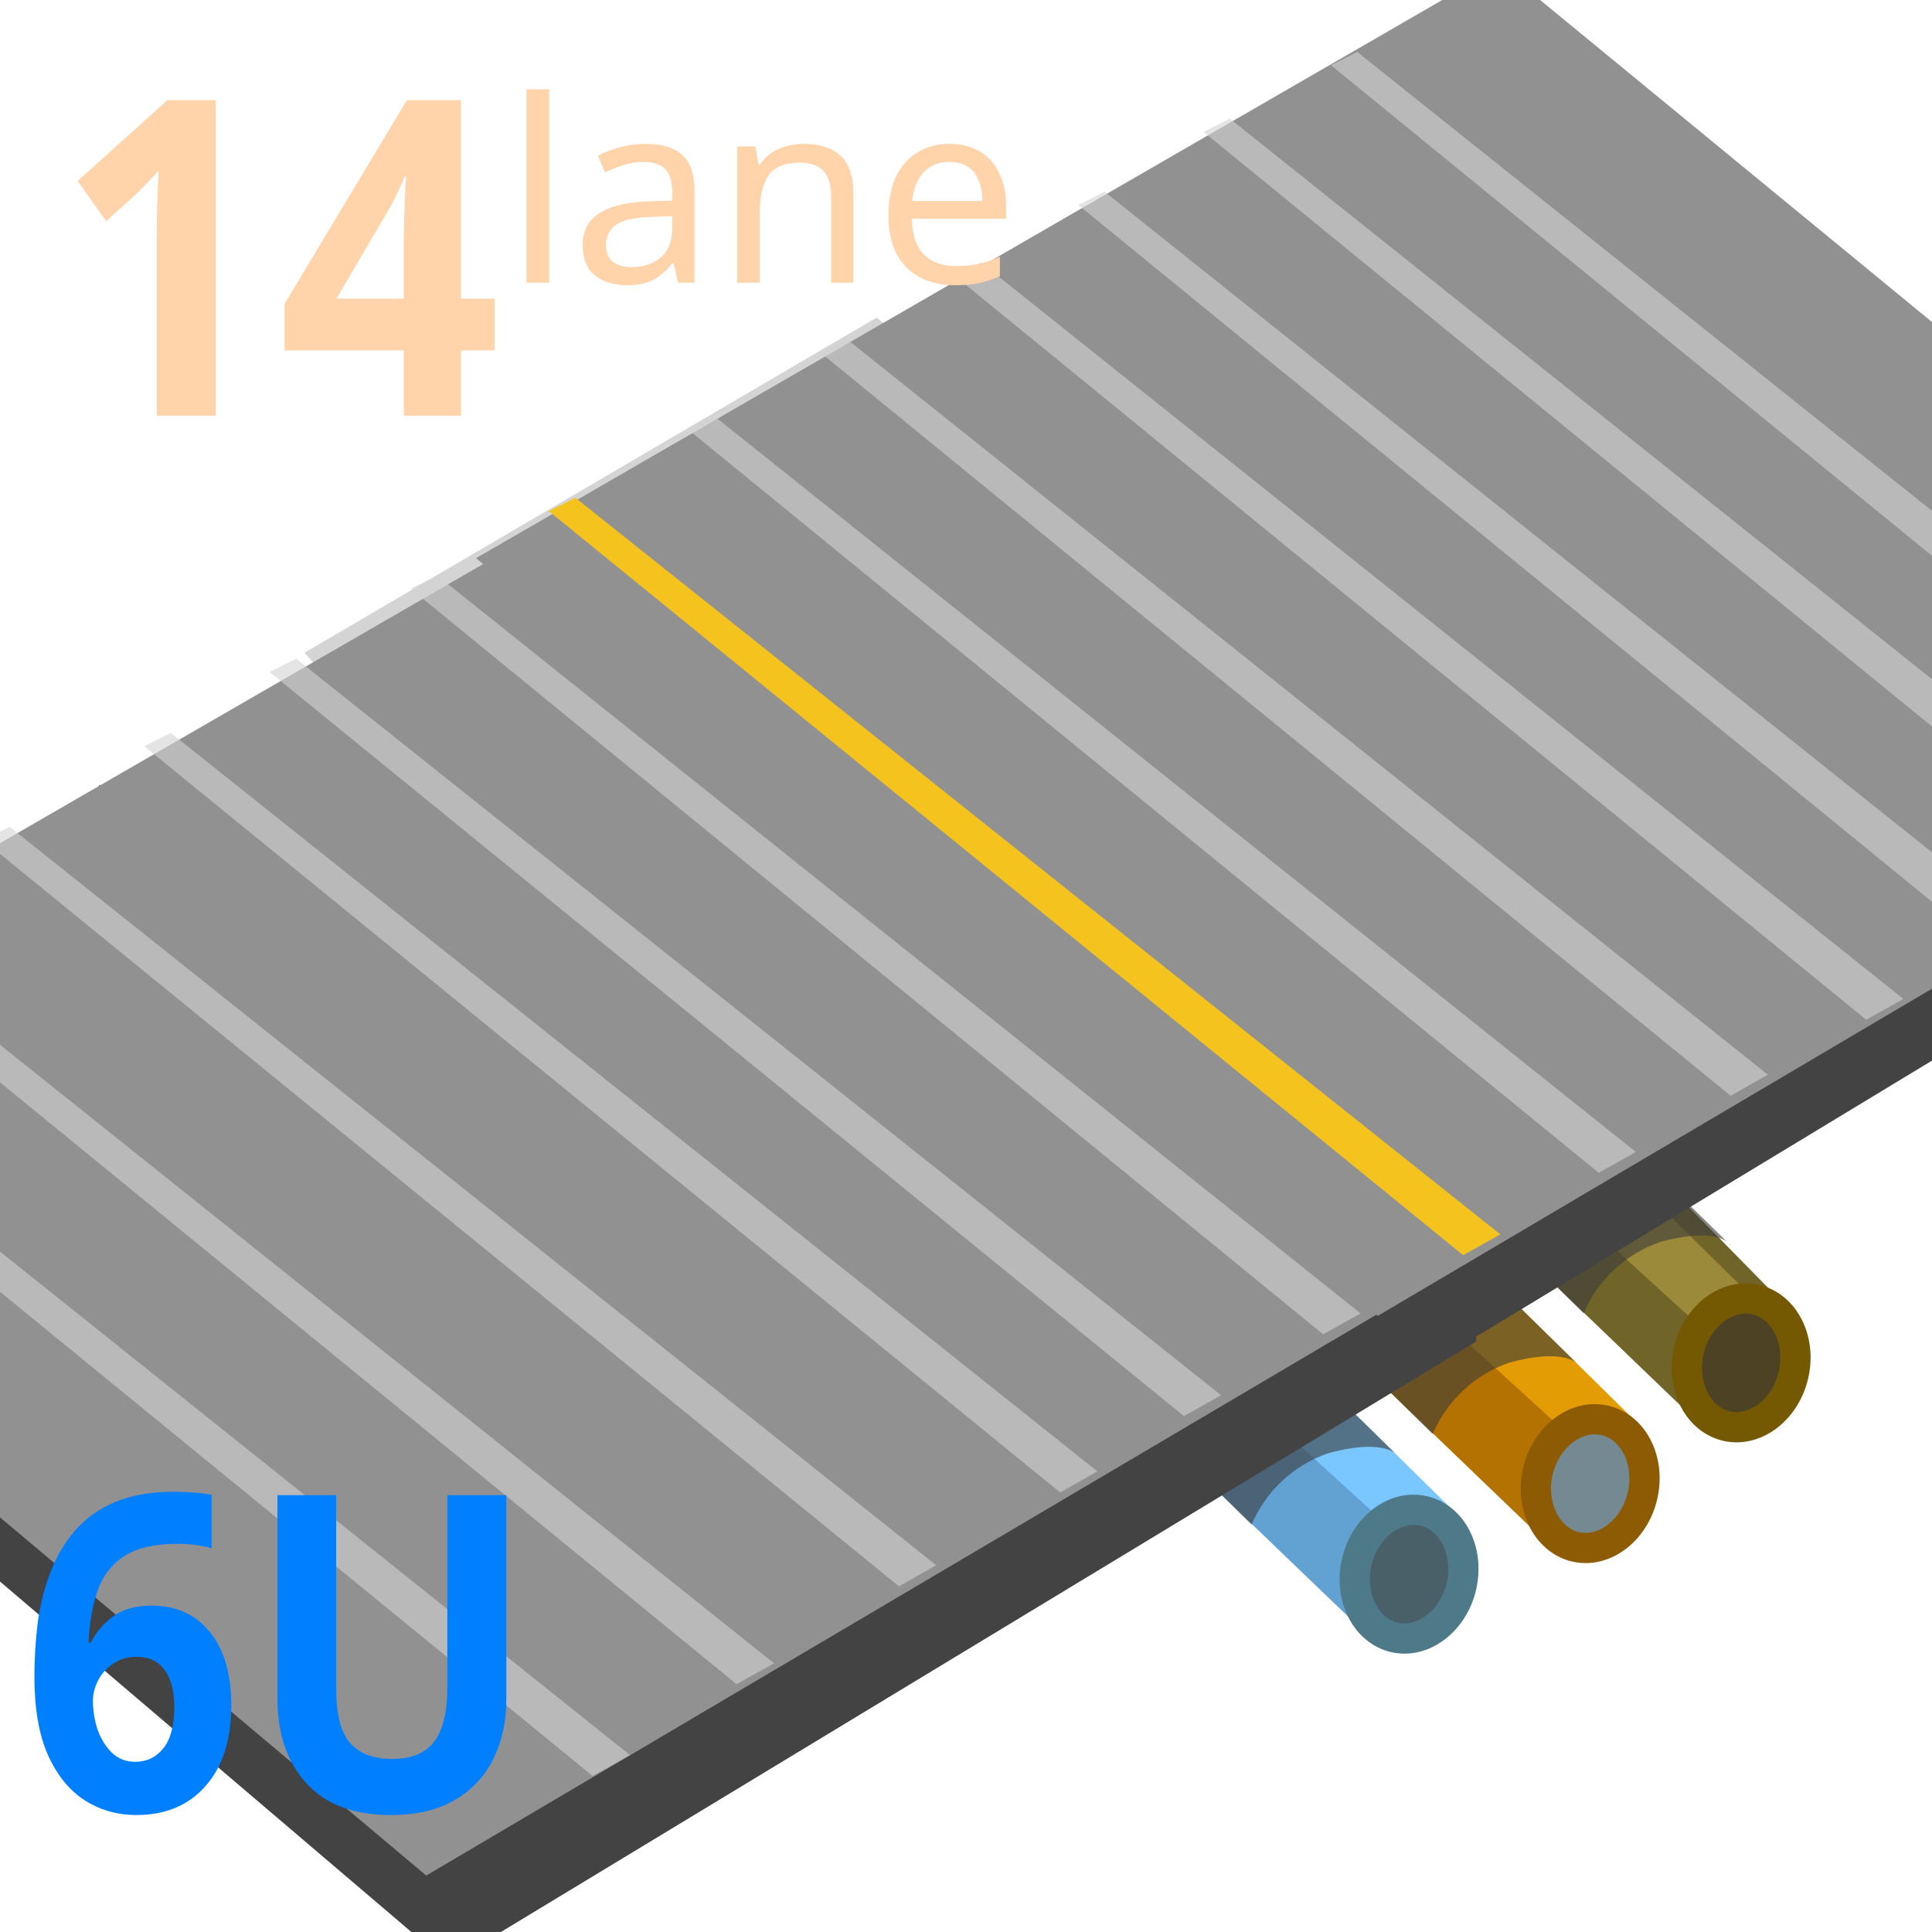
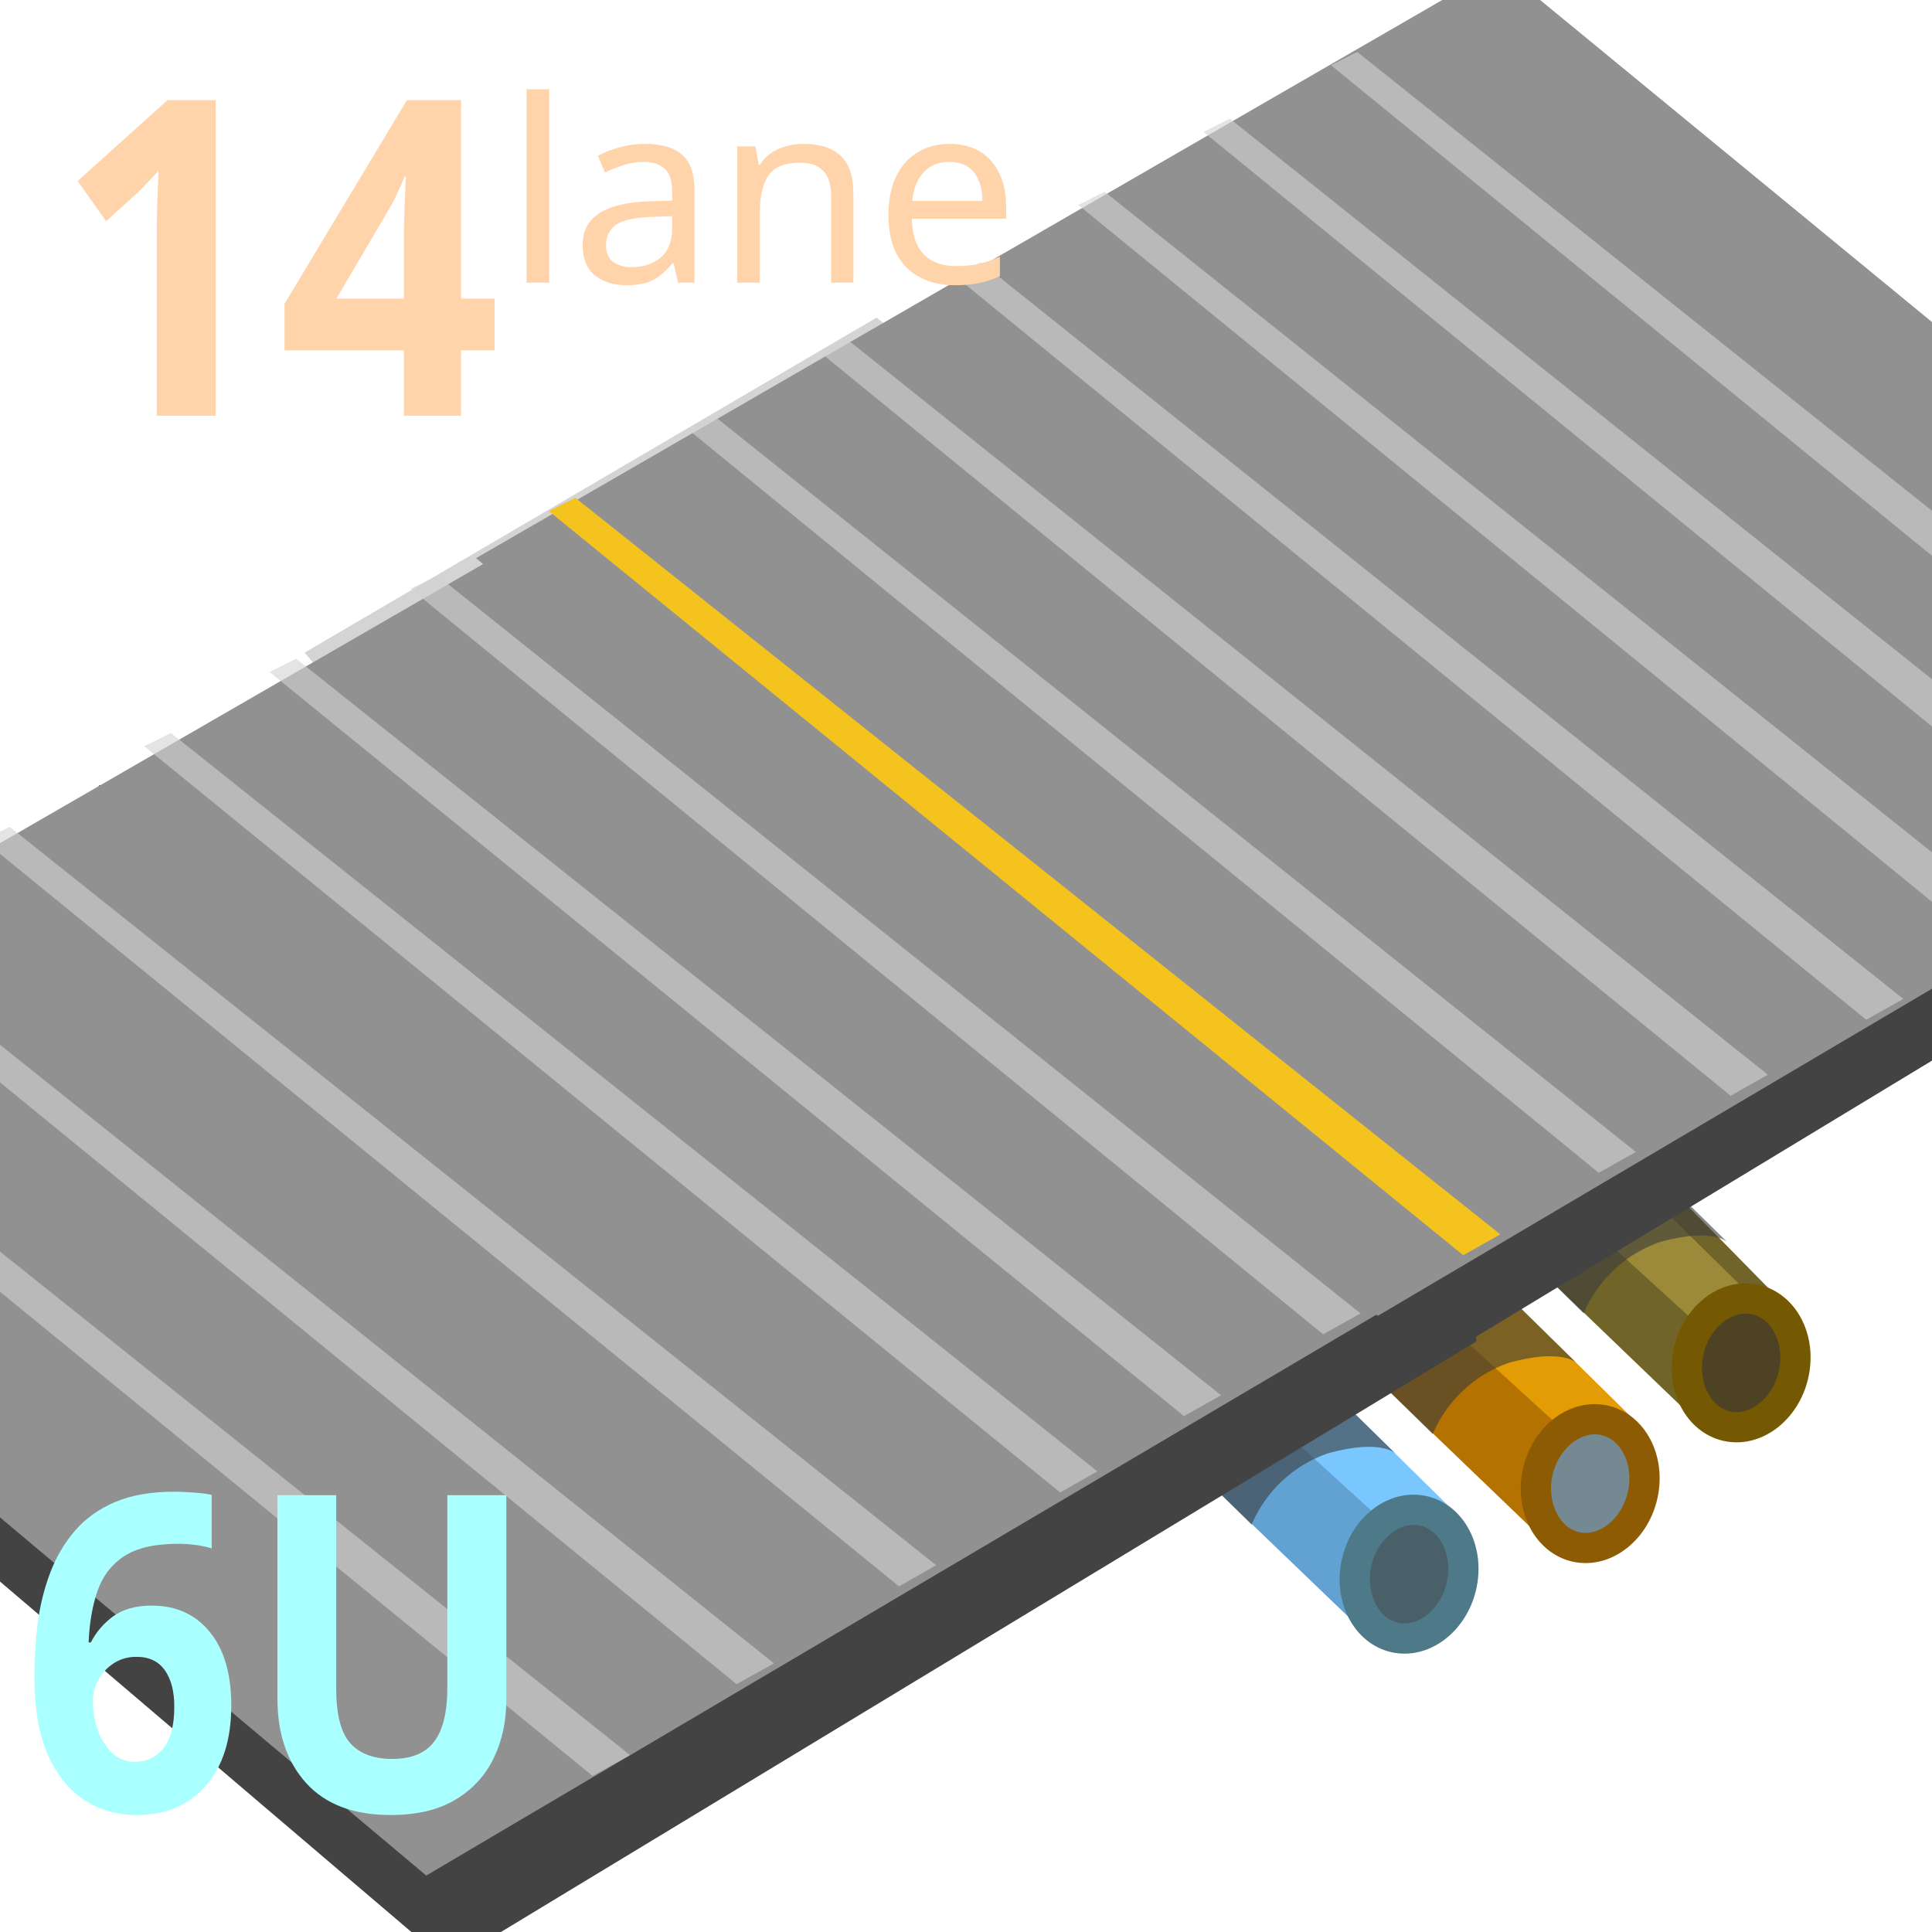
<svg xmlns="http://www.w3.org/2000/svg" width="64" height="64">
  <defs>
    <clipPath id="clip-LargeRoad8lanes">
      <rect height="64" id="svg_1" width="64" />
    </clipPath>undefined</defs>
  <g class="layer">
    <polyline fill="none" id="svg_17" opacity="0.5" points="9.036 5.972 8.862 6.965 8.691 7.861 8.616 8.679 8.469 9.598" stroke-linecap="round" />
-     <text fill="#ffd4aa" font-family="Sans-serif" font-size="24" font-weight="bold" id="svg_18" stroke-width="0" style="cursor: move;" text-anchor="middle" transform="matrix(1 0 0 1 0 0) matrix(0.539213 0 0 0.609831 0.963212 -1.20126)" x="15.29" xml:space="preserve" y="24.55">14</text>
+     <text fill="#ffd4aa" font-family="Sans-serif" font-size="24" font-weight="bold" id="svg_18" stroke-width="0" text-anchor="middle" transform="matrix(1 0 0 1 0 0) matrix(0.539213 0 0 0.609831 0.963212 -1.20126)" x="15.29" xml:space="preserve" y="24.55">14</text>
    <g clip-path="url(#clip-LargeRoad8lanes)" id="svg_2" transform="matrix(1 0 0 1 0 0)">
      <path d="m119.38,185.09l-6.59,-8.59s-4.62,2.21 -4.37,2.65s8.13,10.08 8.13,10.08l2.83,-4.14z" data-name="Path 2053" fill="#706428" id="svg_3" transform="rotate(-7 -1072.62 608.589)" />
      <path d="m114.38,189.09l-6.59,-8.59s-4.62,2.21 -4.37,2.65s8.13,10.08 8.13,10.08l2.83,-4.14z" data-name="Path 2201" fill="#b47300" id="svg_4" transform="rotate(-7 -1077.62 612.589)" />
      <path d="m108.38,192.09l-6.59,-8.59s-4.62,2.21 -4.37,2.65s8.13,10.08 8.13,10.08l2.83,-4.14z" data-name="Path 2205" fill="#61a2d3" id="svg_5" transform="rotate(-7 -1083.62 615.589)" />
      <path d="m119.61,186.26l-6.83,-8.6s-2.31,0.51 -2.06,0.95s7.53,8.87 7.53,8.87l1.36,-1.22z" data-name="Path 2054" fill="#9a8a39" id="svg_6" transform="rotate(-7 -1073.46 609.67)" />
      <path d="m114.61,189.26l-6.83,-8.6s-2.31,0.51 -2.06,0.95s7.53,8.87 7.53,8.87l1.36,-1.22z" data-name="Path 2202" fill="#e39c03" id="svg_7" transform="rotate(-7 -1078.46 612.67)" />
      <path d="m108.61,192.26l-6.83,-8.6s-2.31,0.51 -2.06,0.95s7.53,8.87 7.53,8.87l1.36,-1.22z" data-name="Path 2206" fill="#7ac6ff" id="svg_8" transform="rotate(-7 -1084.46 615.67)" />
      <path d="m1187.45,-426.52a4.27,4.27 0 0 1 2.52,-2.36c1.76,-0.49 2.24,0 2.24,0l-2.01,-1.97l-5.5,1.62l2.75,2.71z" data-name="Path 2055" fill="rgba(59,59,59,0.61)" id="svg_9" transform="translate(-1134.99 470.025)" />
      <path d="m1187.45,-426.52a4.27,4.27 0 0 1 2.52,-2.36c1.76,-0.49 2.24,0 2.24,0l-2.01,-1.97l-5.5,1.62l2.75,2.71z" data-name="Path 2203" fill="rgba(59,59,59,0.61)" id="svg_10" transform="translate(-1139.99 474.025)" />
      <path d="m1187.45,-426.52a4.27,4.27 0 0 1 2.52,-2.36c1.76,-0.49 2.24,0 2.24,0l-2.01,-1.97l-5.5,1.62l2.75,2.71z" data-name="Path 2207" fill="rgba(59,59,59,0.61)" id="svg_11" transform="translate(-1145.99 477.025)" />
      <g data-name="Path 2200" fill="#4d4324" id="svg_12" transform="rotate(13 55.7025 42.3284)">
        <path d="m58.26,46.78c-0.98,0 -1.78,-0.97 -1.78,-2.15c0,-1.19 0.8,-2.15 1.78,-2.15c0.98,0 1.78,0.96 1.78,2.15c0,1.18 -0.8,2.15 -1.78,2.15z" id="svg_13" />
        <path d="m58.26,42.98c-0.69,0 -1.28,0.75 -1.28,1.65c0,0.89 0.59,1.65 1.28,1.65c0.7,0 1.28,-0.76 1.28,-1.65c0,-0.9 -0.58,-1.65 -1.28,-1.65m0,-1c1.26,0 2.28,1.18 2.28,2.65c0,1.46 -1.02,2.65 -2.28,2.65c-1.26,0 -2.28,-1.19 -2.28,-2.65c0,-1.47 1.02,-2.65 2.28,-2.65z" fill="#755902" id="svg_14" />
      </g>
      <g data-name="Path 2204" fill="#748991" id="svg_15" transform="rotate(13 50.7025 46.3284)">
        <path d="m53.26,50.78c-0.98,0 -1.78,-0.97 -1.78,-2.15c0,-1.19 0.8,-2.15 1.78,-2.15c0.98,0 1.78,0.96 1.78,2.15c0,1.18 -0.8,2.15 -1.78,2.15z" id="svg_16" />
        <path d="m53.26,46.98c-0.69,0 -1.28,0.75 -1.28,1.65c0,0.89 0.59,1.65 1.28,1.65c0.7,0 1.28,-0.76 1.28,-1.65c0,-0.9 -0.58,-1.65 -1.28,-1.65m0,-1c1.26,0 2.28,1.18 2.28,2.65c0,1.46 -1.02,2.65 -2.28,2.65c-1.26,0 -2.28,-1.19 -2.28,-2.65c0,-1.47 1.02,-2.65 2.28,-2.65z" fill="#8d5b03" id="svg_20" />
      </g>
      <g data-name="Path 2208" fill="#4a6068" id="svg_21" transform="rotate(13 44.7025 49.3284)">
        <path d="m47.26,53.78c-0.98,0 -1.78,-0.97 -1.78,-2.15c0,-1.19 0.8,-2.15 1.78,-2.15c0.98,0 1.78,0.96 1.78,2.15c0,1.18 -0.8,2.15 -1.78,2.15z" id="svg_22" />
        <path d="m47.26,49.98c-0.69,0 -1.28,0.75 -1.28,1.65c0,0.89 0.59,1.65 1.28,1.65c0.7,0 1.28,-0.76 1.28,-1.65c0,-0.9 -0.58,-1.65 -1.28,-1.65m0,-1c1.26,0 2.28,1.18 2.28,2.65c0,1.46 -1.02,2.65 -2.28,2.65c-1.26,0 -2.28,-1.19 -2.28,-2.65c0,-1.47 1.02,-2.65 2.28,-2.65z" fill="#4e7989" id="svg_23" />
      </g>
      <path d="m1251.11,-1111.72l11.31,-6.69l-11.31,6.69z" data-name="Path 2191" fill="gray" id="svg_24" transform="translate(-1201.93 1152.9)" />
      <path d="m3.28,28.6l29.71,25.31l34.04,-20.61l0,-2.46l-63.75,-4.83l0,2.59z" data-name="Path 2186" fill="#434343" id="svg_25" />
      <path d="m739.04,-307.69l24.05,28.18l25.13,-14.78l-30.23,-24.5l-18.95,11.1z" data-name="Path 2190" fill="#d4d4d4" id="svg_26" transform="translate(-728.951 329.31)" />
      <path d="m-14.85,39.74l29.71,25.31l34.04,-20.61l0,-2.46l-63.75,-4.83l0,2.59z" data-name="Path 2186" fill="#434343" id="svg_27" />
      <path d="m-15.75,37.03l29.87,25.1l34,-20.07l-29.96,-24.62l-33.91,19.59z" data-name="Path 2192" fill="#929191" id="svg_28" />
      <path d="m15.77,18.49l29.87,25.1l34,-20.07l-29.96,-24.62l-33.91,19.59z" data-name="Path 2192" fill="#929191" id="svg_29" />
      <path d="m49.18,41.18l11.31,-6.69l-11.31,6.69z" data-name="Path 2191" fill="gray" id="svg_30" />
      <path d="m4.78,24.72l30.34,24.72l1.23,-0.7l-30.69,-24.46l-0.88,0.44z" data-name="Path 2281" fill="rgba(212,212,212,0.61)" id="svg_31" />
      <path d="m15822.63,3489.08l30.29,24.65l1.23,-0.69l-30.64,-24.4l-0.88,0.44z" data-name="Path 2287" fill="rgba(212,212,212,0.61)" id="svg_32" transform="translate(-15813.7 -3466.82)" />
      <path d="m15824.18,3488.17l30.29,24.65l1.23,-0.69l-30.64,-24.4l-0.88,0.44z" data-name="Path 2294" fill="#f5c31e" id="svg_33" transform="translate(-15806 -3471.24)" />
      <path d="m13.6,19.5l30.23,24.7l1.24,-0.69l-30.58,-24.44l-0.89,0.43z" data-name="Path 2288" fill="rgba(212,212,212,0.61)" id="svg_34" />
      <path d="m15825.36,3487.28l30.2,24.65l1.23,-0.69l-30.56,-24.4l-0.87,0.44z" data-name="Path 2289" fill="rgba(212,212,212,0.61)" id="svg_36" transform="translate(-15802.6 -3473.08)" />
      <path d="m15823.43,3489.06l30.2,24.66l1.23,-0.7l-30.55,-24.4l-0.88,0.44z" data-name="Path 2300" fill="rgba(212,212,212,0.61)" id="svg_37" transform="translate(-15796.3 -3477.42)" />
      <path d="m31.62,9.13l30.2,24.65l1.23,-0.69l-30.56,-24.4l-0.87,0.44z" data-name="Path 2301" fill="rgba(212,212,212,0.61)" id="svg_38" />
      <path d="m35.72,6.79l30.2,24.65l1.23,-0.69l-30.56,-24.4l-0.87,0.44z" data-name="Path 2301" fill="rgba(212,212,212,0.61)" id="svg_39" />
      <path d="m-0.56,27.83l30.34,24.72l1.23,-0.7l-30.69,-24.46l-0.88,0.44z" data-name="Path 2281" fill="rgba(212,212,212,0.61)" id="svg_40" />
      <path d="m39.87,4.37l30.2,24.65l1.23,-0.69l-30.56,-24.4l-0.87,0.44z" data-name="Path 2301" fill="rgba(212,212,212,0.61)" id="svg_41" />
      <path d="m-5.83,31.09l30.23,24.7l1.24,-0.69l-30.58,-24.44l-0.89,0.43z" data-name="Path 2288" fill="rgba(212,212,212,0.61)" id="svg_42" />
      <path d="m-10.6,34.13l30.23,24.7l1.24,-0.69l-30.58,-24.44l-0.89,0.43z" data-name="Path 2288" fill="rgba(212,212,212,0.61)" id="svg_43" />
      <path d="m44.09,2.16l30.2,24.65l1.23,-0.69l-30.56,-24.4l-0.87,0.44z" data-name="Path 2301" fill="rgba(212,212,212,0.61)" id="svg_44" />
    </g>
-     <text fill="#ffd4aa" font-family="Sans-serif" font-size="11" font-weight="normal" id="svg_19" stroke-width="0" style="cursor: move;" text-anchor="middle" transform="matrix(0.774676 0 0 0.766501 3.36502 -0.988836)" x="28.24" xml:space="preserve" y="13.51">lane</text>
-     <text fill="#007fff" font-family="Sans-serif" font-size="24" font-weight="bold" id="svg_35" stroke-width="0" text-anchor="middle" transform="matrix(0.539213 0 0 0.609831 0.963212 -1.20126)" x="15.42" xml:space="preserve" y="100.33">6U</text>
+     <text fill="#ffd4aa" font-family="Sans-serif" font-size="11" font-weight="normal" id="svg_19" stroke-width="0" text-anchor="middle" transform="matrix(0.774676 0 0 0.766501 3.36502 -0.988836)" x="28.24" xml:space="preserve" y="13.51">lane</text>
+     <text fill="#aaffff" font-family="Sans-serif" font-size="24" font-weight="bold" id="svg_35" stroke-width="0" text-anchor="middle" transform="matrix(0.539213 0 0 0.609831 0.963212 -1.20126)" x="15.42" xml:space="preserve" y="100.33">6U</text>
  </g>
</svg>
